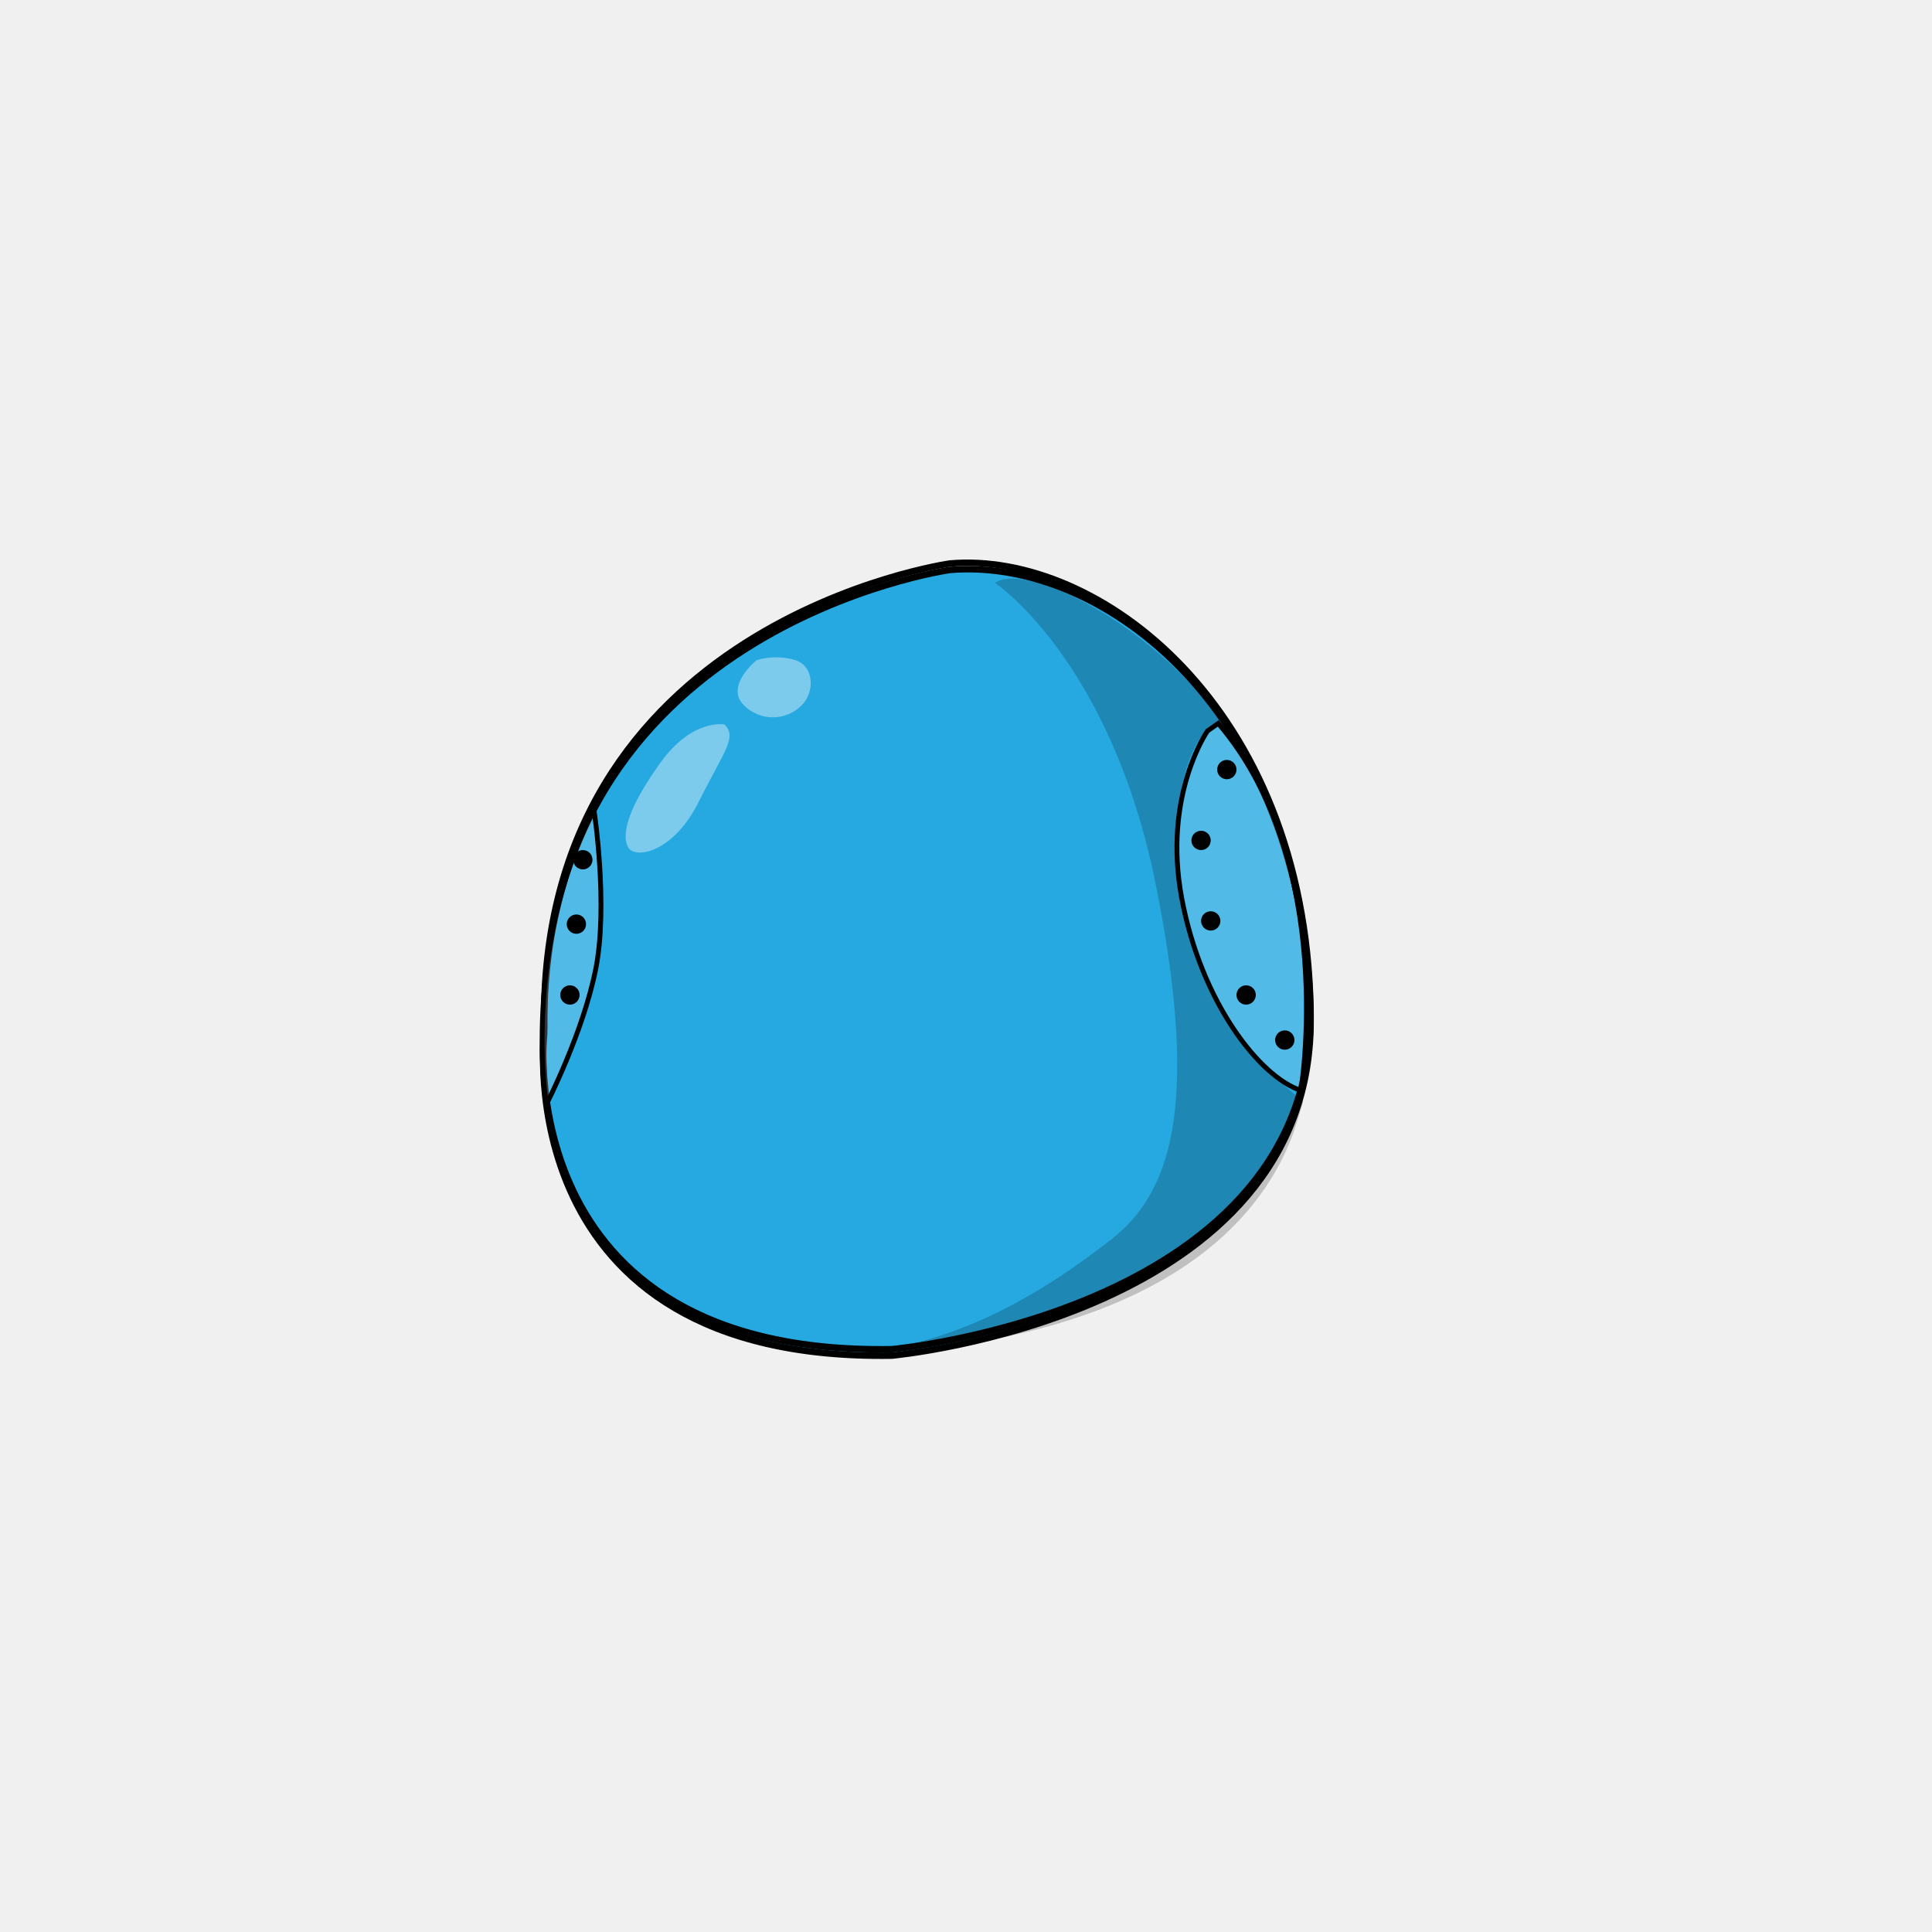
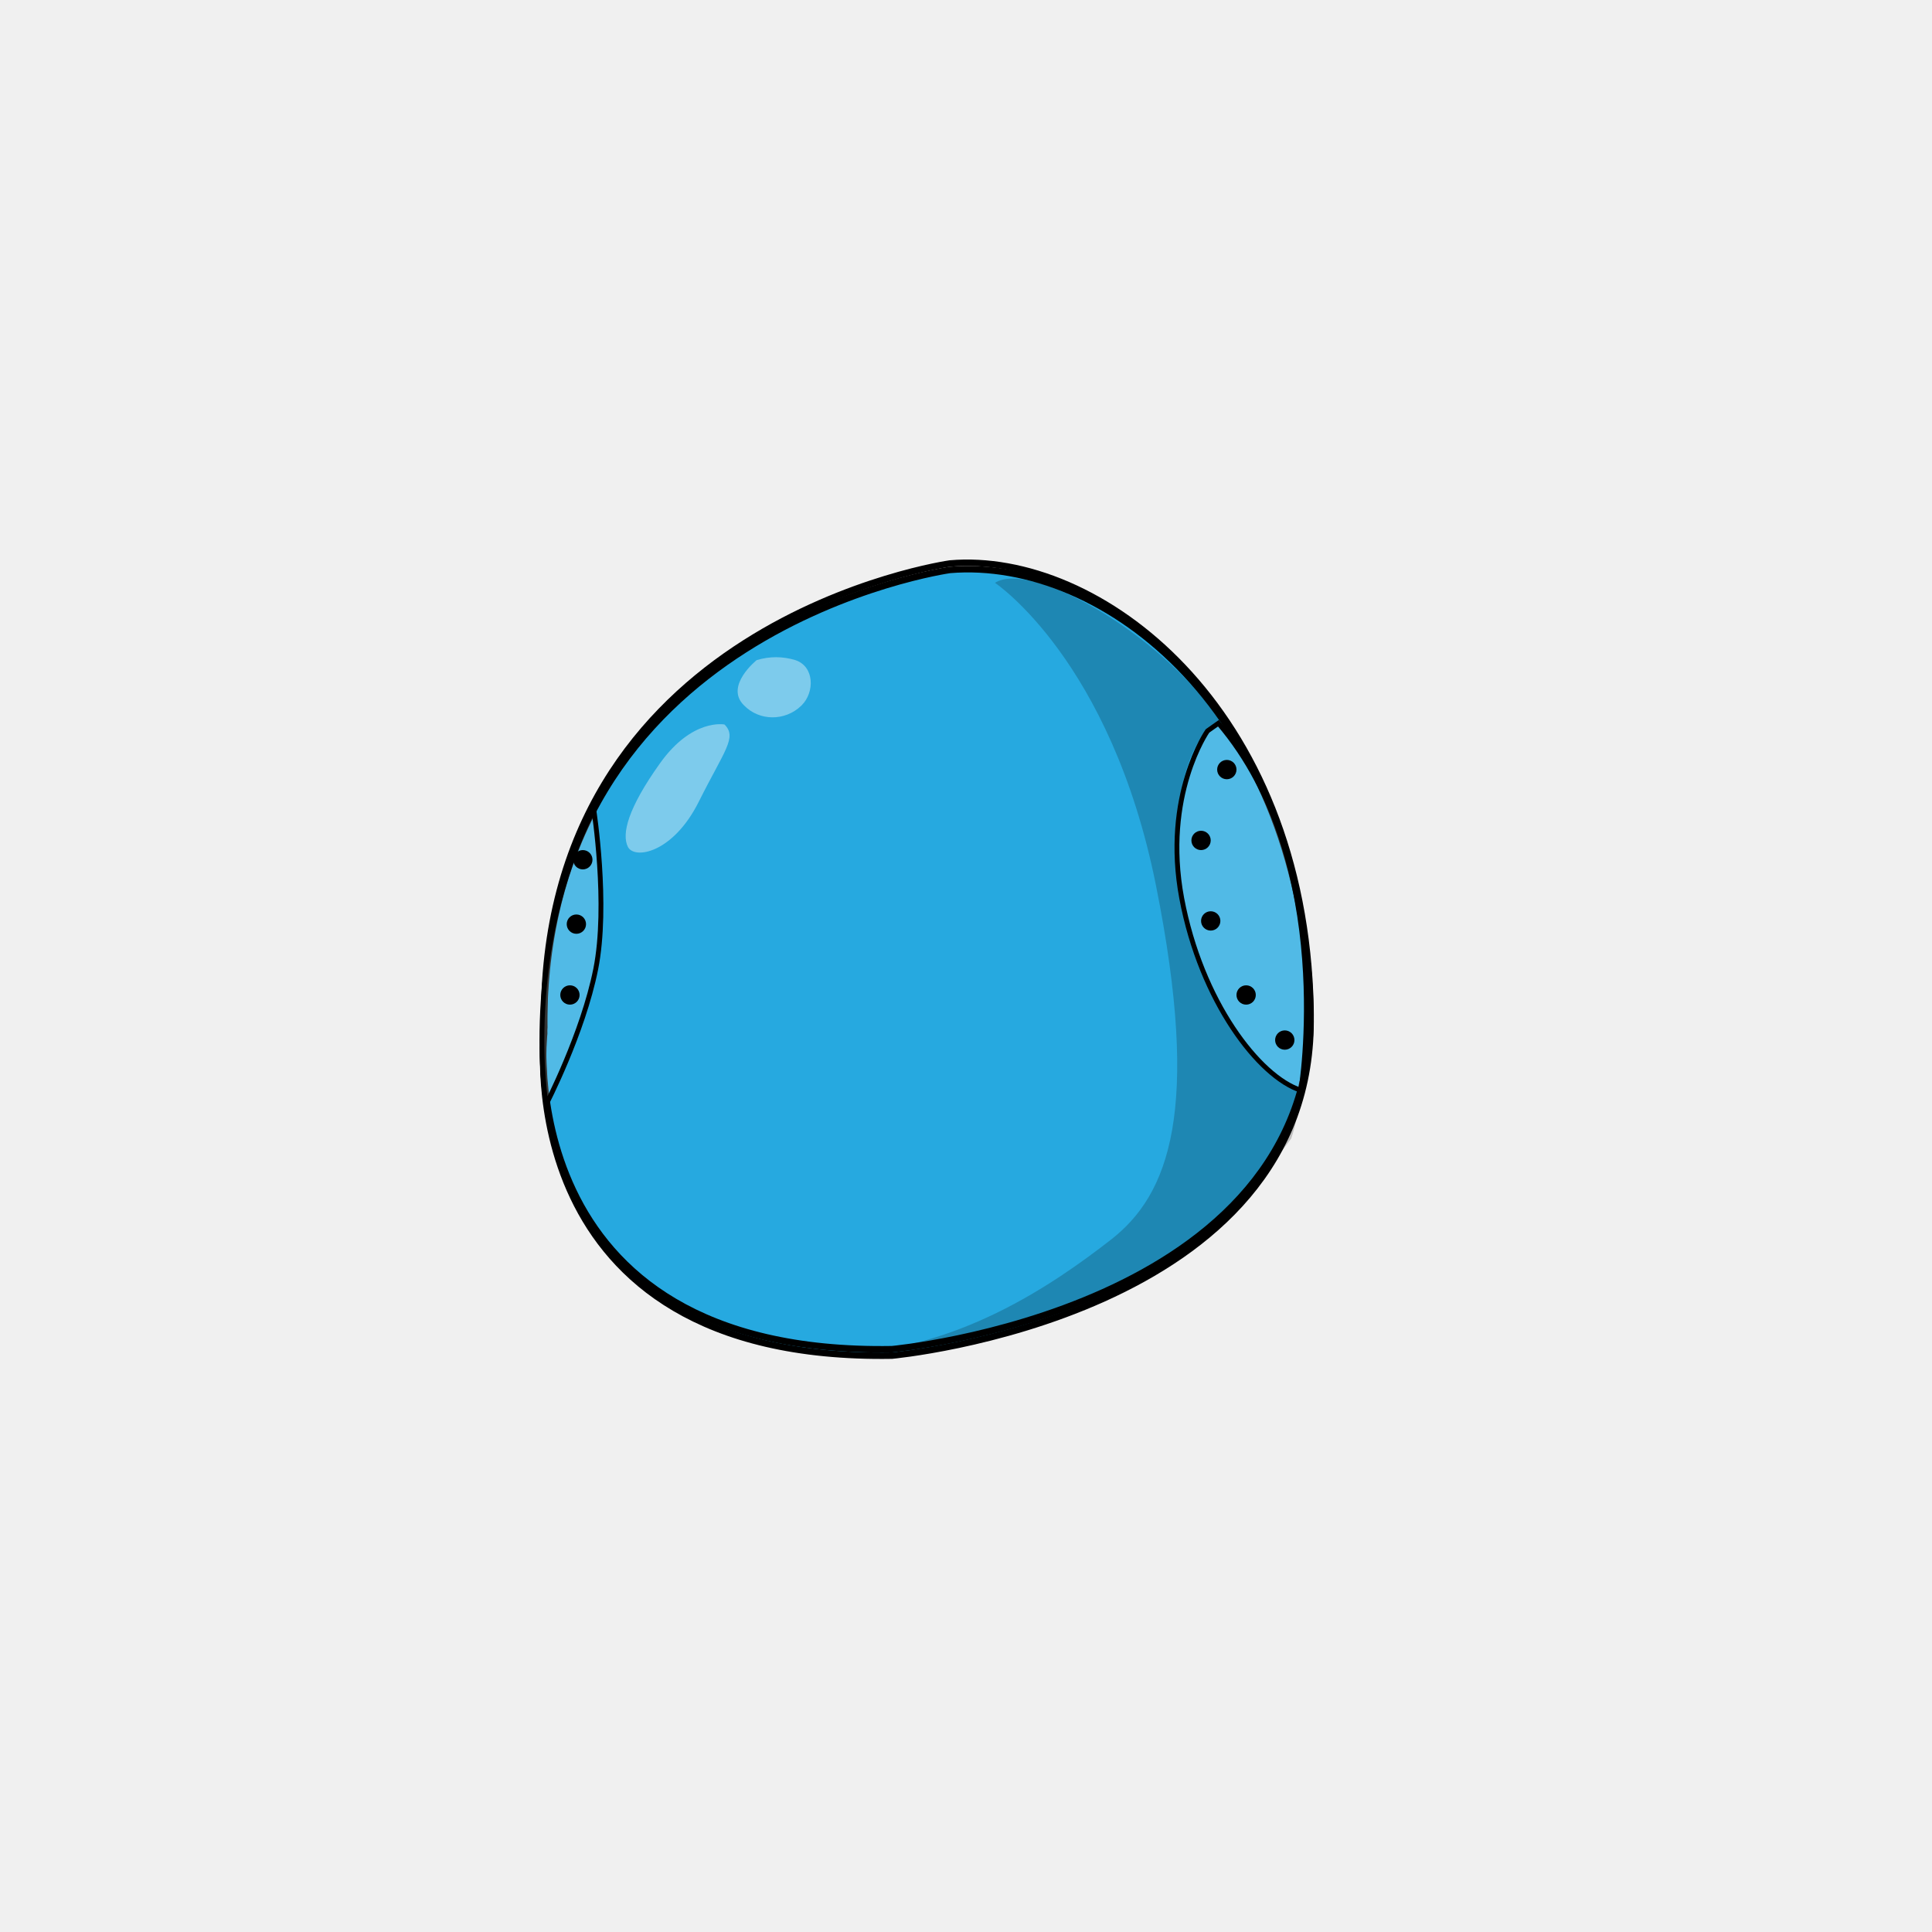
- <svg xmlns="http://www.w3.org/2000/svg" viewBox="0 0 300 300">
-   <defs>
-     <style>.cls-1{fill:#26a9e0;}.cls-2,.cls-4{fill-opacity:0.2;}.cls-3{fill:none;}.cls-3,.cls-4{stroke:#000;stroke-miterlimit:10;}.cls-4,.cls-5{fill:#fff;}.cls-4{stroke-width:0.75px;}.cls-5{fill-opacity:0.4;}</style>
-   </defs>
+ <svg xmlns="http://www.w3.org/2000/svg" version="1.1" id="Layer_1" x="0px" y="0px" viewBox="0 0 300 300" style="enable-background:new 0 0 300 300;" xml:space="preserve">
+   <style type="text/css">
+ 	.st0{fill:#26A9E0;}
+ 	.st1{fill-opacity:0.2;}
+ 	.st2{fill:none;stroke:#000000;stroke-miterlimit:10;}
+ 	.st3{fill:#FFFFFF;fill-opacity:0.2;stroke:#000000;stroke-width:0.75;stroke-miterlimit:10;}
+ 	.st4{fill:#FFFFFF;fill-opacity:0.4;}
+ </style>
  <g id="face-02">
-     <path id="fill_color" data-name="fill color" class="cls-1" d="M147.5,88.5s-64,9-63,72c0,0-6,51,54,50,0,0,66-6,65-53S172,87,147.5,88.5Z" />
-     <path class="cls-2" d="M154.5,90.5s18,12,25,47,2,48-7,55-24.12,17.37-42.56,17.68c0,0,56.6,1.84,70.58-33.42.73-1.85,1.84-5.7,1.84-5.7S185.5,158.5,183.17,137c-1.67-14.45,2.33-24.45,6.49-24.63a7,7,0,0,0-.63-1.08C179.68,98,160,87,154.5,90.5Z" />
-     <path class="cls-3" d="M147.5,87.5s-64,9-63,72c0,0-6,51,54,50,0,0,66-6,65-53S170.5,85.5,147.5,87.5Z" />
-     <path class="cls-3" d="M147.5,88.5s-64,9-63,72c0,0-6,51,54,50,0,0,66-6,65-53S171.5,86.5,147.5,88.5Z" />
-     <path class="cls-4" d="M92.22,125.67s2.28,14.83.28,24.83-7.67,21-7.67,21S80.94,147.85,92.22,125.67Z" />
-     <path class="cls-4" d="M187.5,113.5s-7,10-4,26,12,27.67,18.5,29.83c0,0,5.83-35.17-12.83-57Z" />
-     <path class="cls-5" d="M112.5,112.5s-5-1-10,6-6,11-5,13,7,1,11-7S114.5,114.5,112.5,112.5Z" />
-     <path class="cls-5" d="M117.5,102.5s-5,4-2,7a6.31,6.31,0,0,0,9,0c2-2,2-6-1-7A10.56,10.56,0,0,0,117.5,102.5Z" />
+     <path id="fill_color" class="st0" d="M147.5,88.5c0,0-64,9-63,72c0,0-6,51,54,50c0,0,66-6,65-53S172,87,147.5,88.5z" />
+     <path class="st1" d="M154.5,90.5c0,0,18,12,25,47s2,48-7,55s-24.1,17.4-42.6,17.7c0,0,43.9,2.8,70.6-33.4c0.7-1.9,1.7-7.4,1.7-7.4   s-14.4-4.7-19-32.3c-1.7-14.4,2.3-24.4,6.5-24.6c-0.2-0.4-0.4-0.7-0.6-1.1C179.7,98,160,87,154.5,90.5z" />
+     <path class="st2" d="M147.5,87.5c0,0-64,9-63,72c0,0-6,51,54,50c0,0,66-6,65-53S170.5,85.5,147.5,87.5z" />
+     <path class="st2" d="M147.5,88.5c0,0-64,9-63,72c0,0-6,51,54,50c0,0,66-6,65-53S171.5,86.5,147.5,88.5z" />
+     <path class="st3" d="M92.2,125.7c0,0,2.3,14.8,0.3,24.8s-7.7,21-7.7,21S80.9,147.9,92.2,125.7z" />
+     <path class="st3" d="M187.5,113.5c0,0-7,10-4,26s12,27.7,18.5,29.8c0,0,5.8-35.2-12.8-57L187.5,113.5z" />
+     <path class="st4" d="M112.5,112.5c0,0-5-1-10,6s-6,11-5,13s7,1,11-7S114.5,114.5,112.5,112.5z" />
+     <path class="st4" d="M117.5,102.5c0,0-5,4-2,7c2.4,2.5,6.4,2.5,8.9,0.1c0,0,0.1-0.1,0.1-0.1c2-2,2-6-1-7   C121.5,101.9,119.5,101.9,117.5,102.5z" />
    <circle cx="188" cy="143" r="1.5" />
    <circle cx="193.5" cy="154.5" r="1.5" />
    <circle cx="199.5" cy="161.5" r="1.5" />
    <circle cx="88.5" cy="154.5" r="1.5" />
    <circle cx="89.5" cy="143.5" r="1.5" />
    <circle cx="90.5" cy="133.5" r="1.5" />
    <circle cx="186.5" cy="130.5" r="1.5" />
    <circle cx="190.5" cy="119.5" r="1.5" />
  </g>
</svg>
